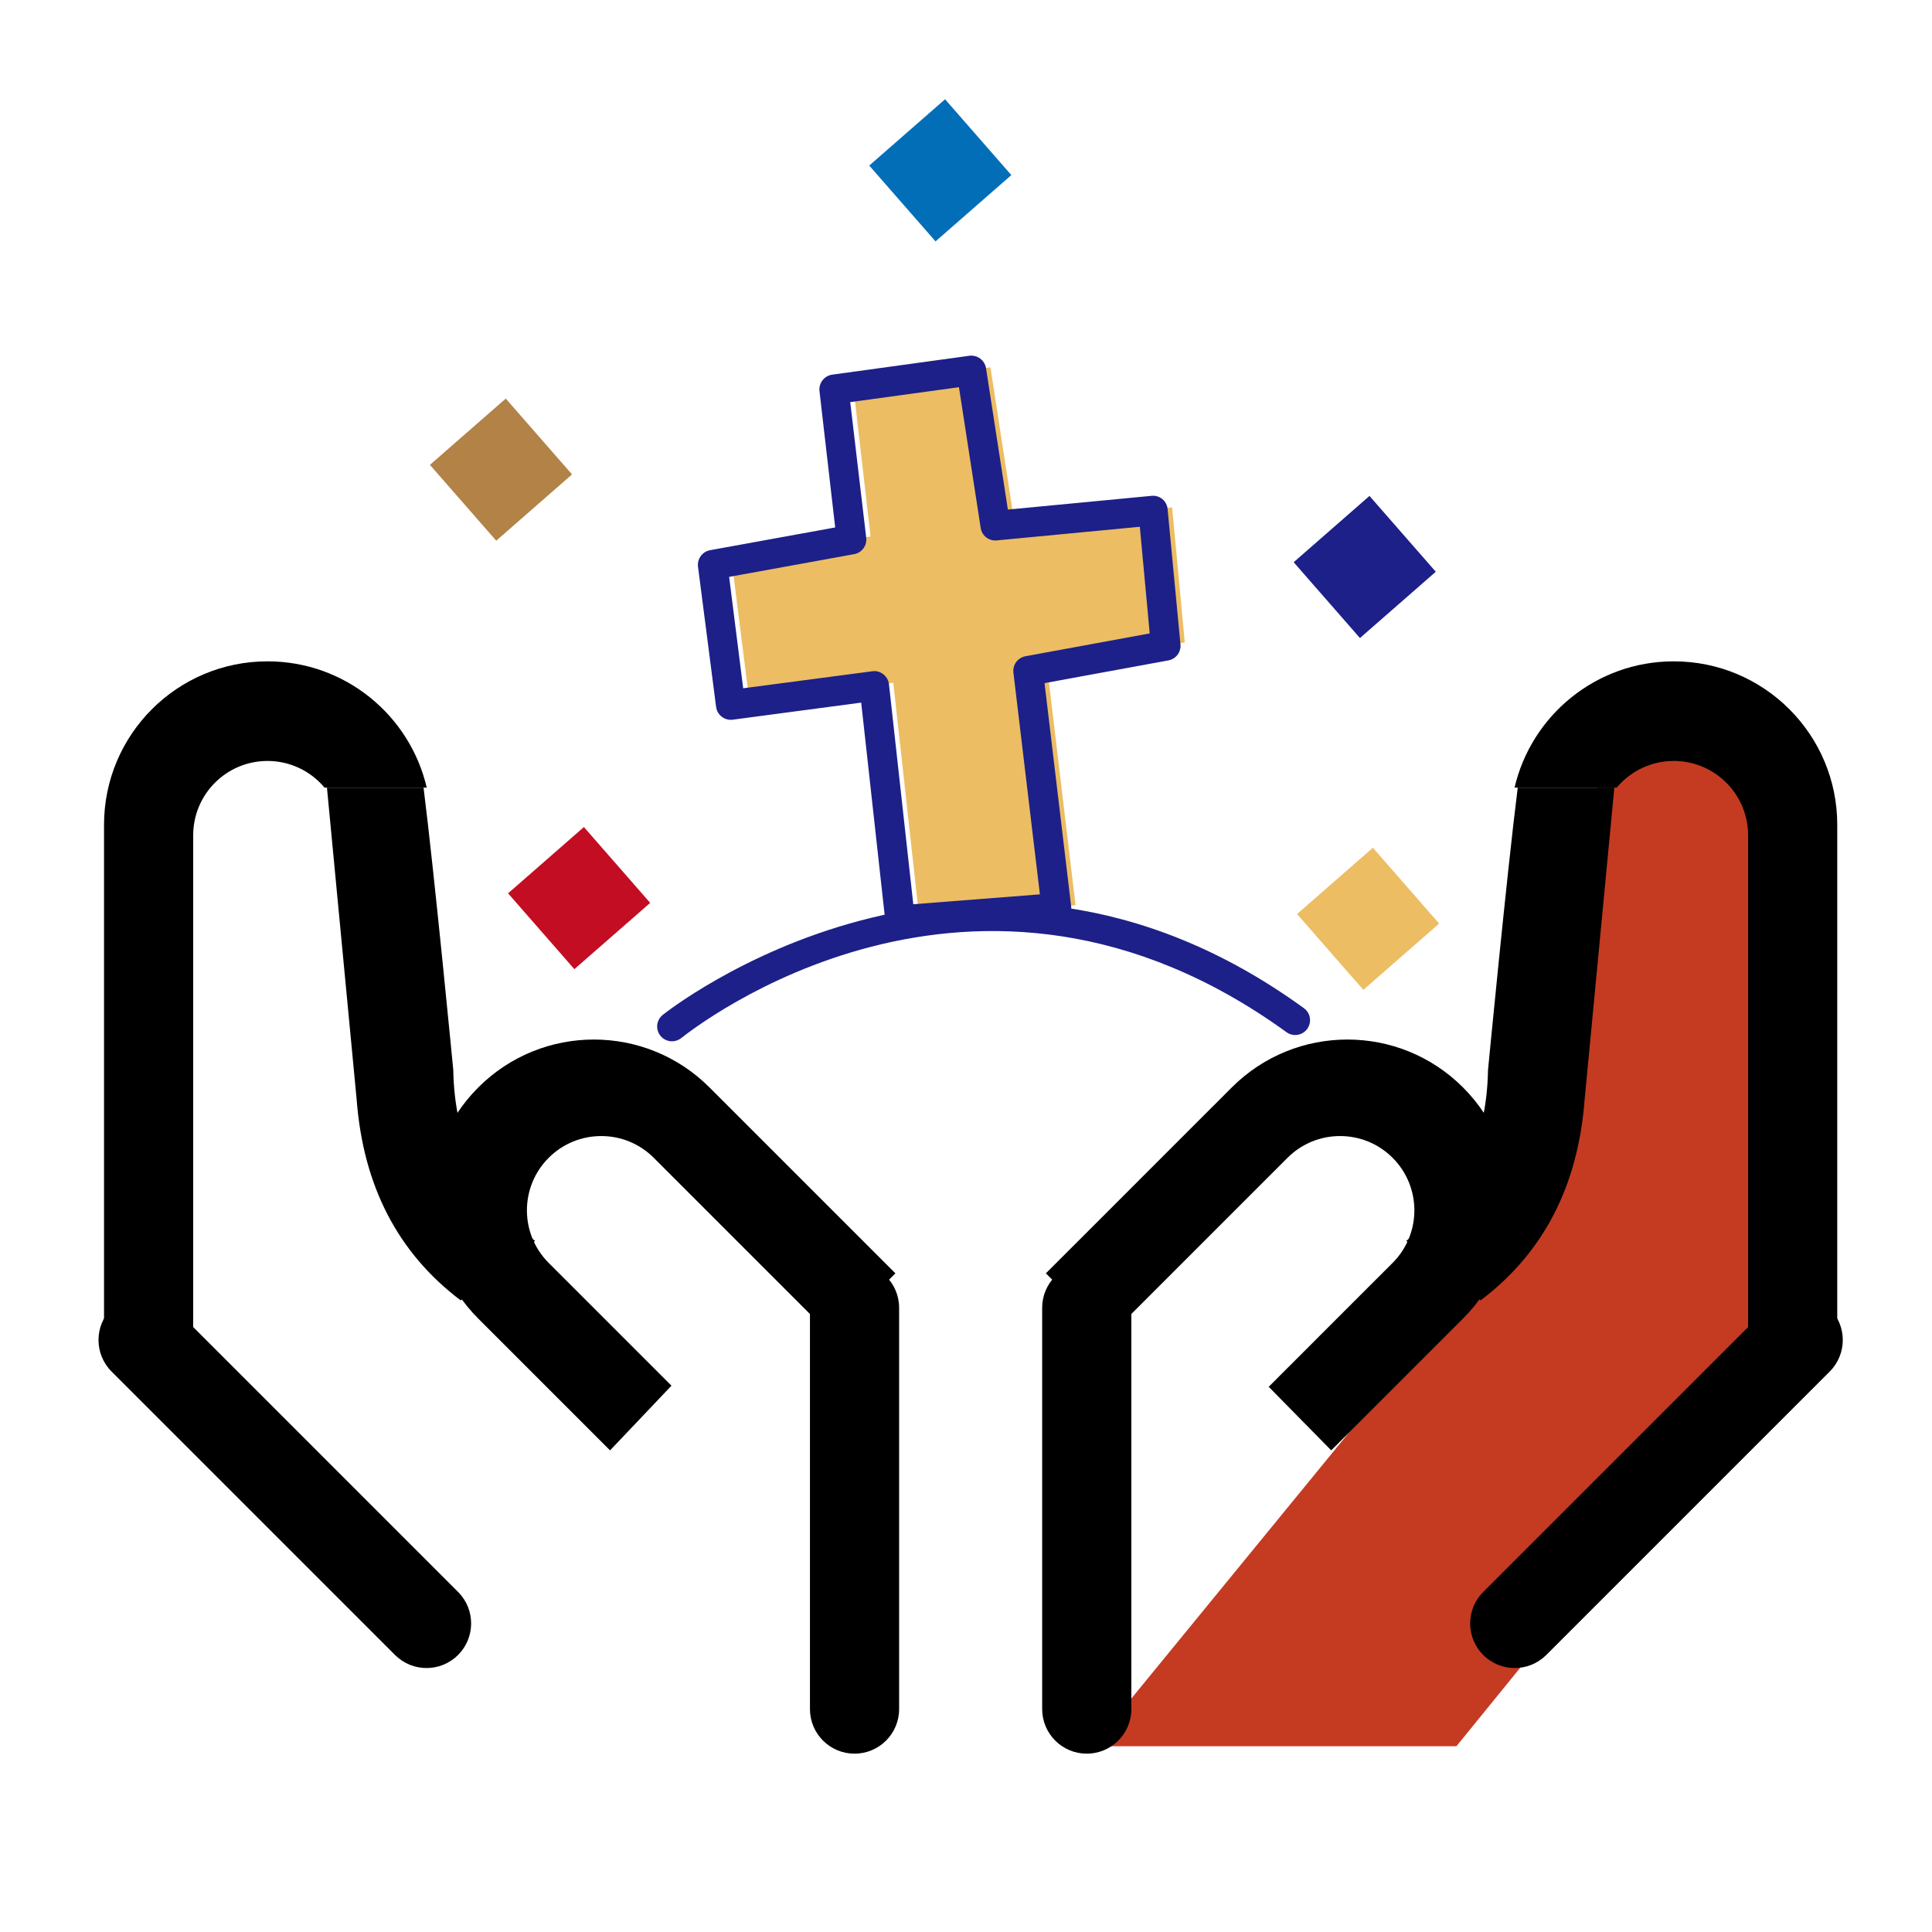
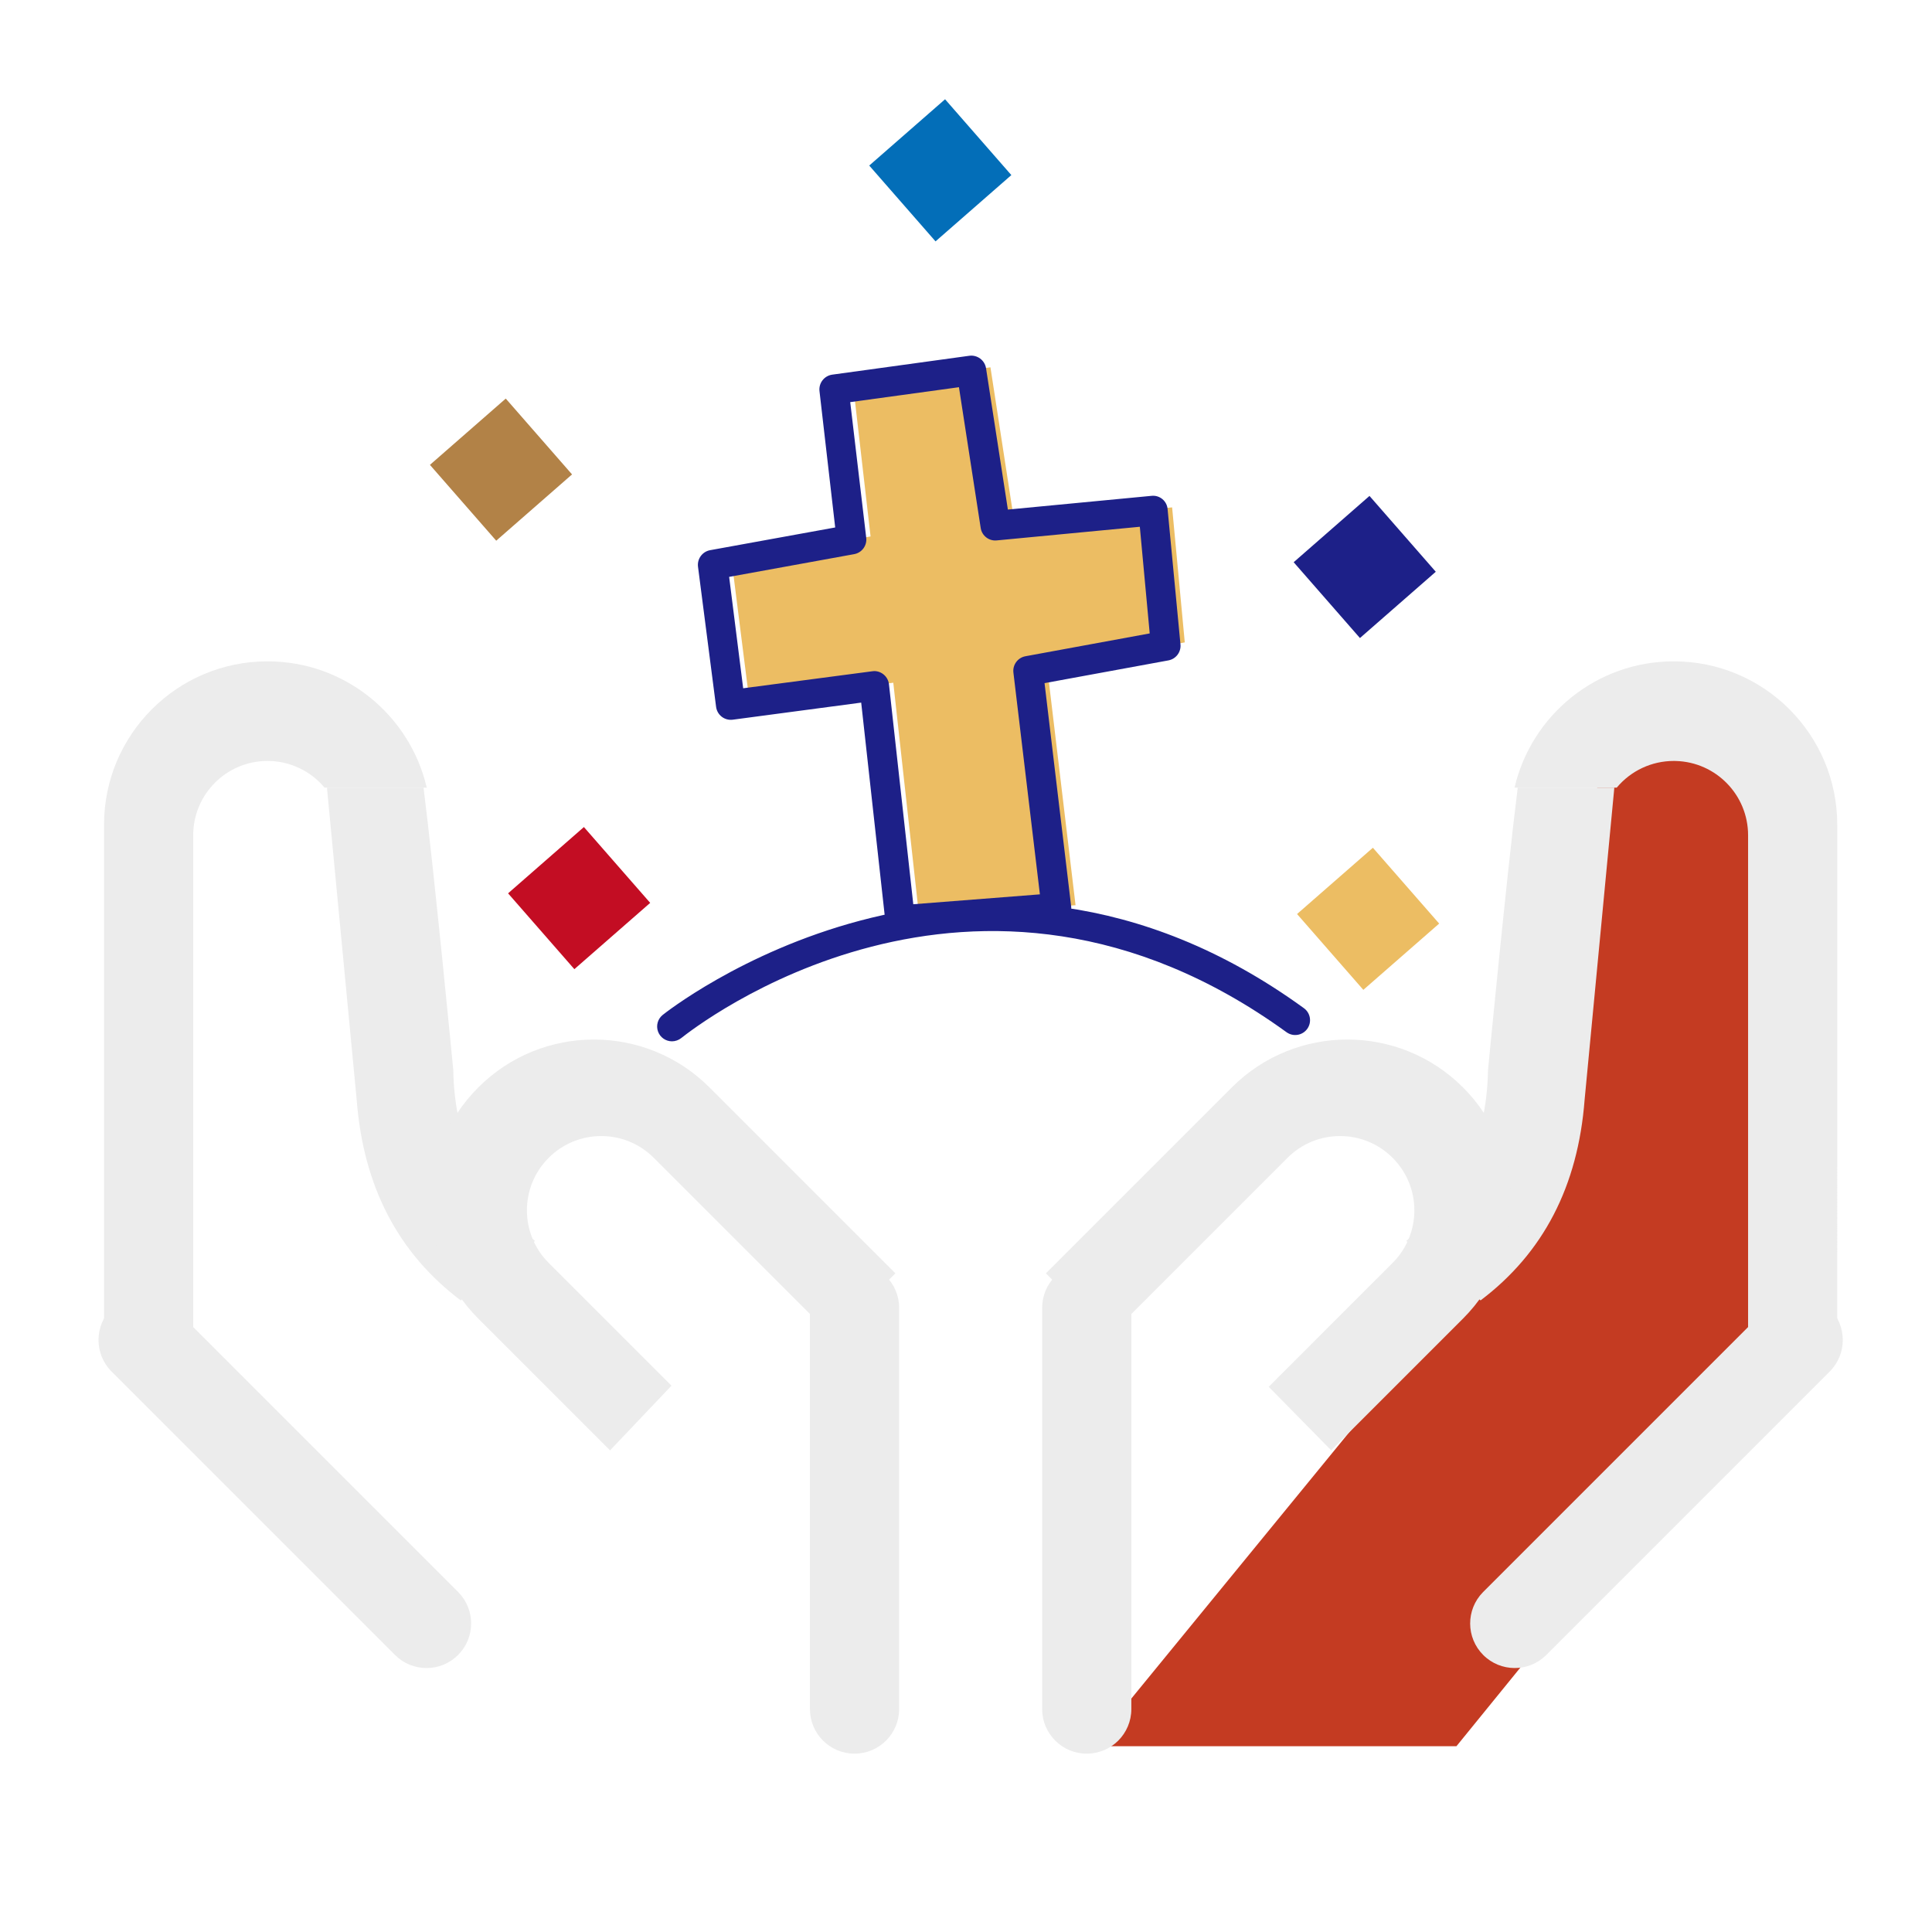
<svg xmlns="http://www.w3.org/2000/svg" t="1787403528660" class="icon" viewBox="0 0 1024 1024" version="1.1" p-id="10503" width="200" height="200" id="svg7" xml:space="preserve">
  <defs id="defs7" />
  <path d="M840.649 433.636c23.473-71.522 55.572-77.942 96.303-19.259v308.173L771.938 925.538h-192.985l212.677-259.938 49.018-231.964z" fill="#96DD5D" p-id="10504" id="path1" style="fill:#bf2a0f;fill-opacity:0.916" />
-   <path d="M173.292 417.477l15.754 165.415c3.501 45.785 21.882 81.231 55.138 106.338l39.385-31.508c-28.235-22.745-42.673-52.941-43.323-90.585 0 0-9.956-103.719-15.754-149.662H173.292zM452.923 669.538a23.631 23.631 0 0 1 23.631 23.631v212.677a23.631 23.631 0 1 1-47.262 0v-212.677a23.631 23.631 0 0 1 23.631-23.631zM59.128 693.516a23.631 23.631 0 0 1 33.422 0l150.382 150.386a23.631 23.631 0 0 1-33.418 33.418l-150.386-150.382a23.639 23.639 0 0 1 0-33.422z" fill="#000000" p-id="10505" id="path2" />
-   <path d="M141.785 350.523c41.078 0 75.481 28.585 84.401 66.954H172.024A39.306 39.306 0 0 0 141.785 403.322c-21.752 0-39.385 17.632-39.385 39.385L102.396 708.923H55.138v-271.754c0-47.852 38.794-86.646 86.646-86.646zM376.036 576.354l2.048 2.048 1.548 1.544 0.922 0.926 2.135 2.135 6.916 6.912 6.999 6.999 22.142 22.146 10.319 10.319 2.682 2.682 8.247 8.247 5.644 5.644 5.738 5.738 2.903 2.899 8.783 8.787 11.52 11.516-33.418 33.422-30.515-30.519-5.368-5.368-15.325-15.321-4.785-4.789-6.814-6.814-10.232-10.232-3.647-3.647-3.363-3.363-10.264-10.26-2.962-2.962-1.378-1.378c-15.38-15.38-40.314-15.38-55.698 0-15.38 15.38-15.38 40.318 0 55.698l1.378 1.378 1.284 1.284 0.788 0.788 2.942 2.938 8.212 8.212 3.363 3.363 3.647 3.647 10.232 10.232 6.814 6.814 4.785 4.789 4.959 4.959 16.675 16.675-32.551 34.284-5.884-5.88-8.243-8.247-7.928-7.928-9.96-9.956-17.258-17.262-6.999-6.999-6.916-6.916-2.135-2.135-0.922-0.922-1.544-1.544-2.048-2.048c-33.839-33.839-33.839-88.694 0-122.533 33.835-33.839 88.694-33.839 122.533 0z" fill="#000000" p-id="10506" id="path3" />
-   <path d="M855.631 417.477l-15.754 165.415c-3.501 45.785-21.882 81.231-55.138 106.338l-39.385-31.508c28.235-22.745 42.673-52.941 43.323-90.585 0 0 9.956-103.719 15.754-149.662h51.2zM576 669.538a23.631 23.631 0 0 1 23.631 23.631v212.677a23.631 23.631 0 1 1-47.262 0v-212.677a23.631 23.631 0 0 1 23.631-23.631zM969.795 693.516a23.631 23.631 0 0 0-33.422 0l-150.382 150.386a23.631 23.631 0 0 0 33.418 33.418l150.386-150.382a23.635 23.635 0 0 0 0-33.422z" fill="#000000" p-id="10507" id="path4" />
-   <path d="M887.138 350.523c47.852 0 86.646 38.794 86.646 86.646l-0.004 271.754H926.523v-266.216c0-21.382-17.042-38.786-38.282-39.369l-1.103-0.016a39.302 39.302 0 0 0-30.243 14.155h-54.154c8.917-38.368 43.319-66.954 84.397-66.954zM652.887 576.354c33.835-33.839 88.694-33.839 122.537 0 33.835 33.835 33.835 88.694 0 122.533l-0.524 0.524-6.128 6.124-2.505 2.505-2.855 2.859-1.556 1.552-6.999 6.999-1.93 1.93-4.072 4.076-11.256 11.256-9.964 9.956-7.924 7.928-8.247 8.247-5.88 5.88-33.142-33.694 6.9-6.904 15.325-15.321 4.785-4.789 6.814-6.814 10.232-10.232 3.647-3.647 3.363-3.363 10.264-10.26 2.962-2.962 1.378-1.378c15.38-15.38 15.38-40.318 0-55.698-15.384-15.38-40.318-15.38-55.698 0l-1.378 1.378-2.962 2.962-10.264 10.26-3.363 3.363-20.693 20.693-4.785 4.785-51.208 51.212-33.418-33.422 11.516-11.516 8.787-8.783 2.903-2.903 5.738-5.738 5.644-5.644 8.247-8.247 35.143-35.147 6.999-6.999 6.916-6.912 2.135-2.135 0.922-0.926 1.544-1.544 2.048-2.048z" fill="#000000" p-id="10508" id="path5" />
+   <path d="M173.292 417.477l15.754 165.415c3.501 45.785 21.882 81.231 55.138 106.338l39.385-31.508c-28.235-22.745-42.673-52.941-43.323-90.585 0 0-9.956-103.719-15.754-149.662H173.292zM452.923 669.538a23.631 23.631 0 0 1 23.631 23.631v212.677a23.631 23.631 0 1 1-47.262 0v-212.677a23.631 23.631 0 0 1 23.631-23.631zM59.128 693.516a23.631 23.631 0 0 1 33.422 0l150.382 150.386a23.631 23.631 0 0 1-33.418 33.418l-150.386-150.382a23.639 23.639 0 0 1 0-33.422z" fill="#000000" p-id="10505" id="path2" style="fill:#ececec;fill-opacity:1" />
+   <path d="M141.785 350.523c41.078 0 75.481 28.585 84.401 66.954H172.024A39.306 39.306 0 0 0 141.785 403.322c-21.752 0-39.385 17.632-39.385 39.385L102.396 708.923H55.138v-271.754c0-47.852 38.794-86.646 86.646-86.646zM376.036 576.354l2.048 2.048 1.548 1.544 0.922 0.926 2.135 2.135 6.916 6.912 6.999 6.999 22.142 22.146 10.319 10.319 2.682 2.682 8.247 8.247 5.644 5.644 5.738 5.738 2.903 2.899 8.783 8.787 11.52 11.516-33.418 33.422-30.515-30.519-5.368-5.368-15.325-15.321-4.785-4.789-6.814-6.814-10.232-10.232-3.647-3.647-3.363-3.363-10.264-10.26-2.962-2.962-1.378-1.378c-15.38-15.38-40.314-15.38-55.698 0-15.38 15.38-15.38 40.318 0 55.698l1.378 1.378 1.284 1.284 0.788 0.788 2.942 2.938 8.212 8.212 3.363 3.363 3.647 3.647 10.232 10.232 6.814 6.814 4.785 4.789 4.959 4.959 16.675 16.675-32.551 34.284-5.884-5.88-8.243-8.247-7.928-7.928-9.96-9.956-17.258-17.262-6.999-6.999-6.916-6.916-2.135-2.135-0.922-0.922-1.544-1.544-2.048-2.048c-33.839-33.839-33.839-88.694 0-122.533 33.835-33.839 88.694-33.839 122.533 0z" fill="#000000" p-id="10506" id="path3" style="fill:#ececec" />
+   <path d="M855.631 417.477l-15.754 165.415c-3.501 45.785-21.882 81.231-55.138 106.338l-39.385-31.508c28.235-22.745 42.673-52.941 43.323-90.585 0 0 9.956-103.719 15.754-149.662h51.2zM576 669.538a23.631 23.631 0 0 1 23.631 23.631v212.677a23.631 23.631 0 1 1-47.262 0v-212.677a23.631 23.631 0 0 1 23.631-23.631zM969.795 693.516a23.631 23.631 0 0 0-33.422 0l-150.382 150.386a23.631 23.631 0 0 0 33.418 33.418l150.386-150.382a23.635 23.635 0 0 0 0-33.422z" fill="#000000" p-id="10507" id="path4" style="fill:#ececec;fill-opacity:1" />
+   <path d="M887.138 350.523c47.852 0 86.646 38.794 86.646 86.646l-0.004 271.754H926.523v-266.216c0-21.382-17.042-38.786-38.282-39.369l-1.103-0.016a39.302 39.302 0 0 0-30.243 14.155h-54.154c8.917-38.368 43.319-66.954 84.397-66.954zM652.887 576.354c33.835-33.839 88.694-33.839 122.537 0 33.835 33.835 33.835 88.694 0 122.533l-0.524 0.524-6.128 6.124-2.505 2.505-2.855 2.859-1.556 1.552-6.999 6.999-1.93 1.93-4.072 4.076-11.256 11.256-9.964 9.956-7.924 7.928-8.247 8.247-5.88 5.88-33.142-33.694 6.9-6.904 15.325-15.321 4.785-4.789 6.814-6.814 10.232-10.232 3.647-3.647 3.363-3.363 10.264-10.26 2.962-2.962 1.378-1.378c15.38-15.38 15.38-40.318 0-55.698-15.384-15.38-40.318-15.38-55.698 0l-1.378 1.378-2.962 2.962-10.264 10.26-3.363 3.363-20.693 20.693-4.785 4.785-51.208 51.212-33.418-33.422 11.516-11.516 8.787-8.783 2.903-2.903 5.738-5.738 5.644-5.644 8.247-8.247 35.143-35.147 6.999-6.999 6.916-6.912 2.135-2.135 0.922-0.926 1.544-1.544 2.048-2.048z" fill="#000000" p-id="10508" id="path5" style="fill:#ececec;fill-opacity:1" />
  <g id="g1" transform="matrix(0.5341003,0,0,0.5341003,220.9951,52.61357)">
    <path d="m 450.136,433.834 -137.713,25.012 17.557,138.988 142.715,-18.833 25.699,232.464 L 653.567,799.793 625.416,563.994 761.952,538.982 749.397,404.997 592.851,420.004 569.114,266.009 432.971,284.743 Z" fill="#ecbd63" p-id="24106" id="path1-0" />
    <path d="M 479.392,829.329 A 14.615,14.615 0 0 1 464.875,816.186 L 440.844,598.729 313.332,615.698 A 14.713,14.713 0 0 1 296.853,602.947 L 278.903,463.86 a 14.811,14.811 0 0 1 11.967,-16.38 l 124.177,-22.56 -15.596,-135.359 a 14.811,14.811 0 0 1 12.653,-16.282 l 136.046,-18.734 a 14.811,14.811 0 0 1 16.577,12.359 l 21.677,140.263 142.715,-13.634 a 14.419,14.419 0 0 1 15.792,13.242 l 12.751,133.986 a 14.713,14.713 0 0 1 -11.967,16.086 l -122.902,22.56 26.483,222.067 a 15.301,15.301 0 0 1 -3.237,10.397 14.713,14.713 0 0 1 -9.809,5.395 l -155.663,12.065 z M 453.791,567.439 a 14.811,14.811 0 0 1 14.615,13.144 l 24.129,218.242 125.648,-9.809 -26.287,-220.105 A 14.713,14.713 0 0 1 603.863,552.726 L 727.157,530.068 717.349,424.234 575.418,437.769 A 14.615,14.615 0 0 1 559.43,425.411 L 537.851,285.736 429.956,300.547 445.846,435.219 a 14.713,14.713 0 0 1 -11.967,16.184 l -124.079,22.56 13.928,110.543 128.101,-16.871 z" fill="#1d2088" p-id="24107" id="path2-9" />
    <path d="m 253.053,934.858 a 14.713,14.713 0 0 1 -9.318,-26.091 c 3.041,-2.452 308.089,-245.215 636.481,-6.768 a 14.715,14.715 0 0 1 -17.263,23.835 C 553.098,701.315 274.435,922.107 262.273,931.621 a 14.909,14.909 0 0 1 -9.22,3.237 z" fill="#1d2088" p-id="24108" id="path3-4" />
    <path d="m 90.425,788.004 75.242,-65.786 65.786,75.252 -75.252,65.786 z" fill="#c30d23" p-id="24109" id="path4-8" />
    <path d="m 870.016,459.416 75.242,-65.786 65.786,75.252 -75.252,65.777 z" fill="#1d2088" p-id="24110" id="path5-8" />
    <path d="m 12.87,362.811 75.252,-65.786 65.777,75.252 -75.242,65.786 z" fill="#b28247" p-id="24111" id="path6" />
    <path d="M 448.824,65.777 524.075,0 589.852,75.242 514.61,141.028 Z" fill="#036eb8" p-id="24112" id="path7" />
    <path d="m 873.377,808.539 75.242,-65.777 65.786,75.252 -75.252,65.777 z" fill="#ecbd63" p-id="24113" id="path8" />
  </g>
</svg>
